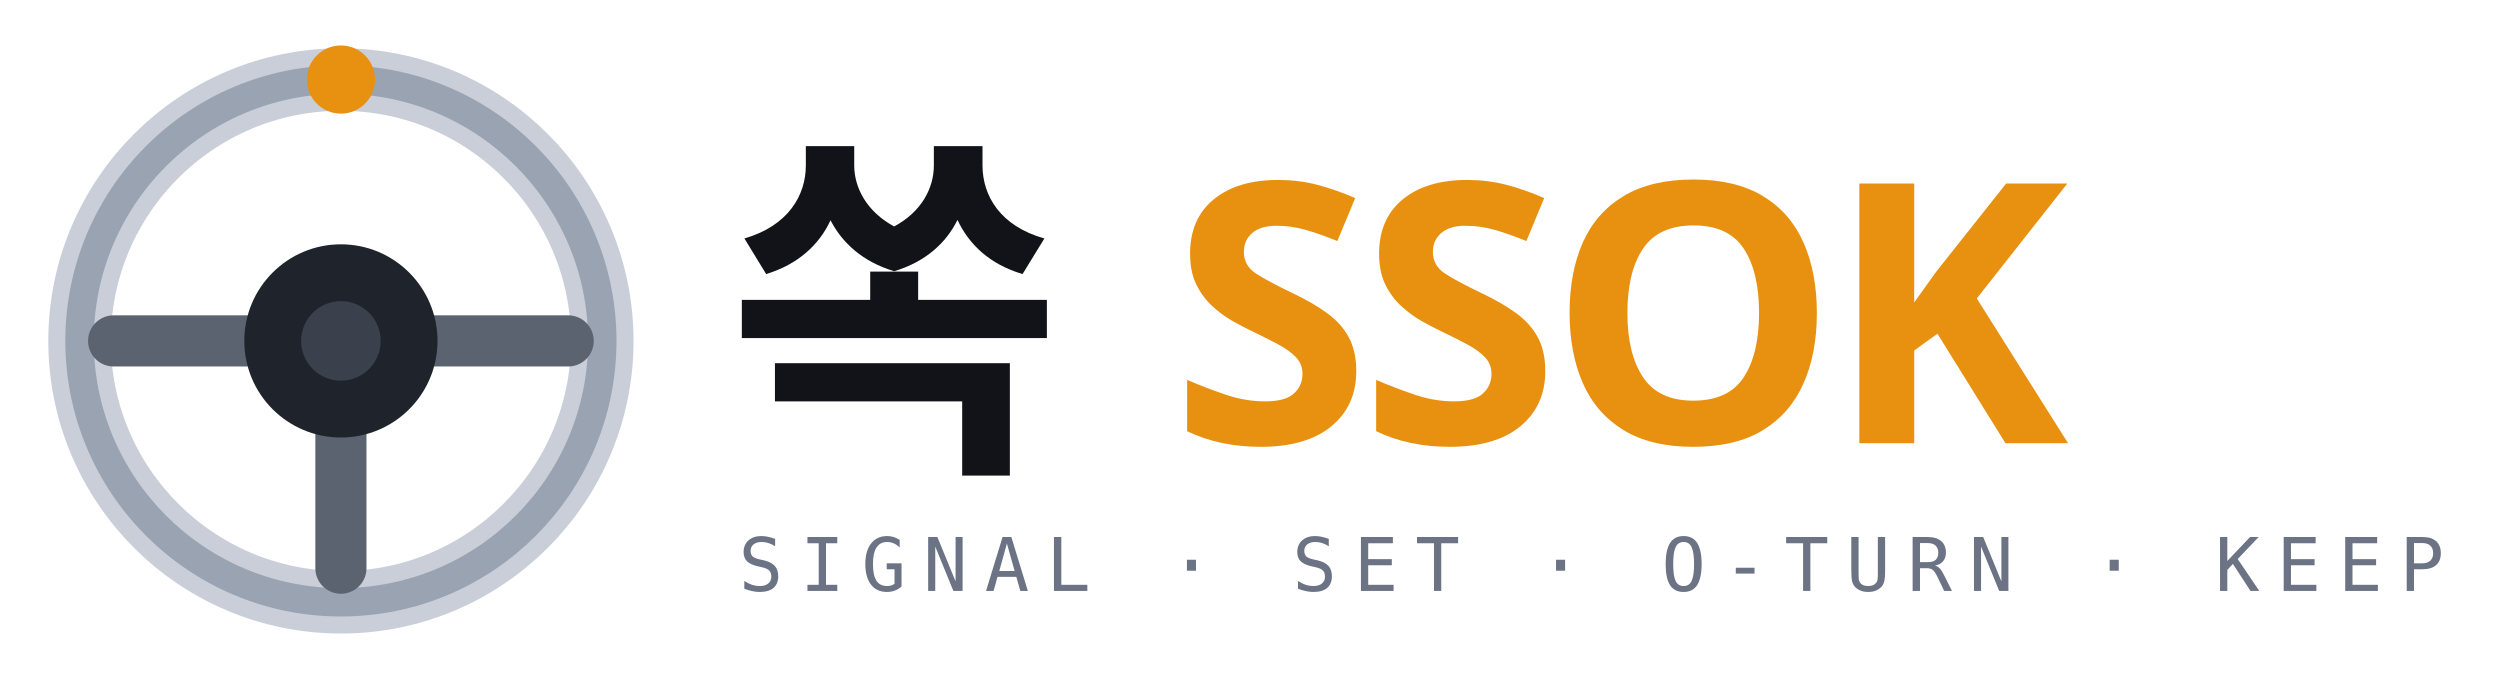
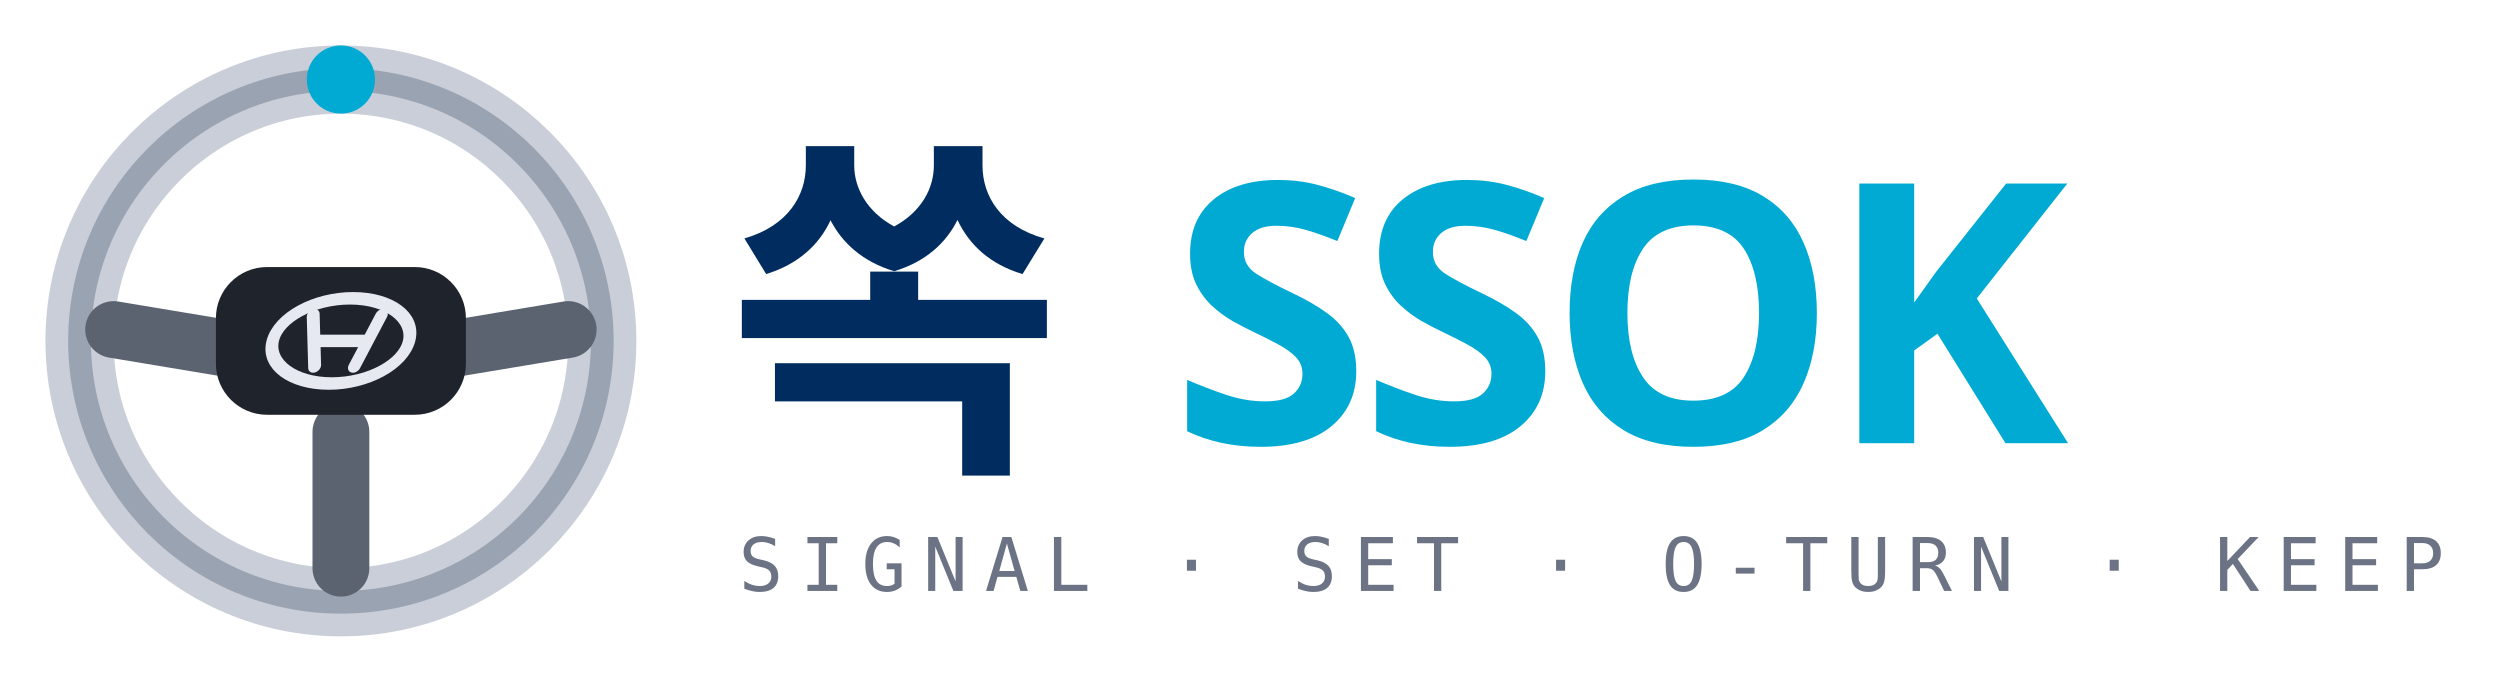
<svg xmlns="http://www.w3.org/2000/svg" viewBox="0 0 440 120" role="img" aria-label="쏙 SSOK">
  <g transform="translate(60 60)">
-     <circle r="46" fill="none" stroke="#c9ced8" stroke-width="11" />
-     <circle r="46" fill="none" stroke="#9aa3b2" stroke-width="5" />
-     <path d="M-40 0h26M14 0h26M0 14v26" stroke="#5b6270" stroke-width="9" stroke-linecap="round" />
-     <circle r="17" fill="#1f232b" />
-     <circle r="7" fill="#3a404c" />
-     <circle cy="-46" r="6" fill="#e8900f" />
+     <animateTransform attributeName="transform" type="rotate" values="0;0;-14;12;-5;0;0" keyTimes="0;0.86;0.89;0.93;0.97;0.99;1" dur="7s" repeatCount="indefinite" additive="sum" />
+     <circle r="46" fill="none" stroke="#c9ced8" stroke-width="12" />
+     <circle r="46" fill="none" stroke="#9aa3b2" stroke-width="4" />
+     <path d="M-40 -2 L-16 2 M40 -2 L16 2 M0 16 V40" stroke="#5b6270" stroke-width="10" stroke-linecap="round" />
+     <rect x="-22" y="-13" width="44" height="26" rx="9" fill="#1f232b" />
+     <ellipse rx="12" ry="7.5" fill="none" stroke="#e6e9ef" stroke-width="2.2" transform="skewX(-14)" />
+     <path d="M-6 -4.5 L-3.5 4.5 M6 -4.5 L3.5 4.5 M-4.7 0 L4.7 0" stroke="#e6e9ef" stroke-width="2.2" stroke-linecap="round" transform="skewX(-14)" />
+     <circle cy="-46" r="6" fill="#00AAD2" />
  </g>
-   <text x="128" y="78" font-family="Pretendard,IBM Plex Sans KR,Apple SD Gothic Neo,sans-serif" font-size="64" font-weight="800" letter-spacing="-3" fill="#111318">쏙</text>
-   <text x="206" y="78" font-family="Pretendard,IBM Plex Sans KR,Apple SD Gothic Neo,sans-serif" font-size="64" font-weight="800" letter-spacing="-2" fill="#e8900f">SSOK</text>
+   <text x="128" y="78" font-family="Pretendard,IBM Plex Sans KR,Apple SD Gothic Neo,sans-serif" font-size="64" font-weight="800" letter-spacing="-3" fill="#002C5F">쏙</text>
+   <text x="206" y="78" font-family="Pretendard,IBM Plex Sans KR,Apple SD Gothic Neo,sans-serif" font-size="64" font-weight="800" letter-spacing="-2" fill="#00AAD2">SSOK</text>
  <text x="130" y="104" font-family="IBM Plex Mono,ui-monospace,Menlo,monospace" font-size="13" letter-spacing="3" fill="#6b7384">SIGNAL · SET · O-TURN · KEEP</text>
</svg>
